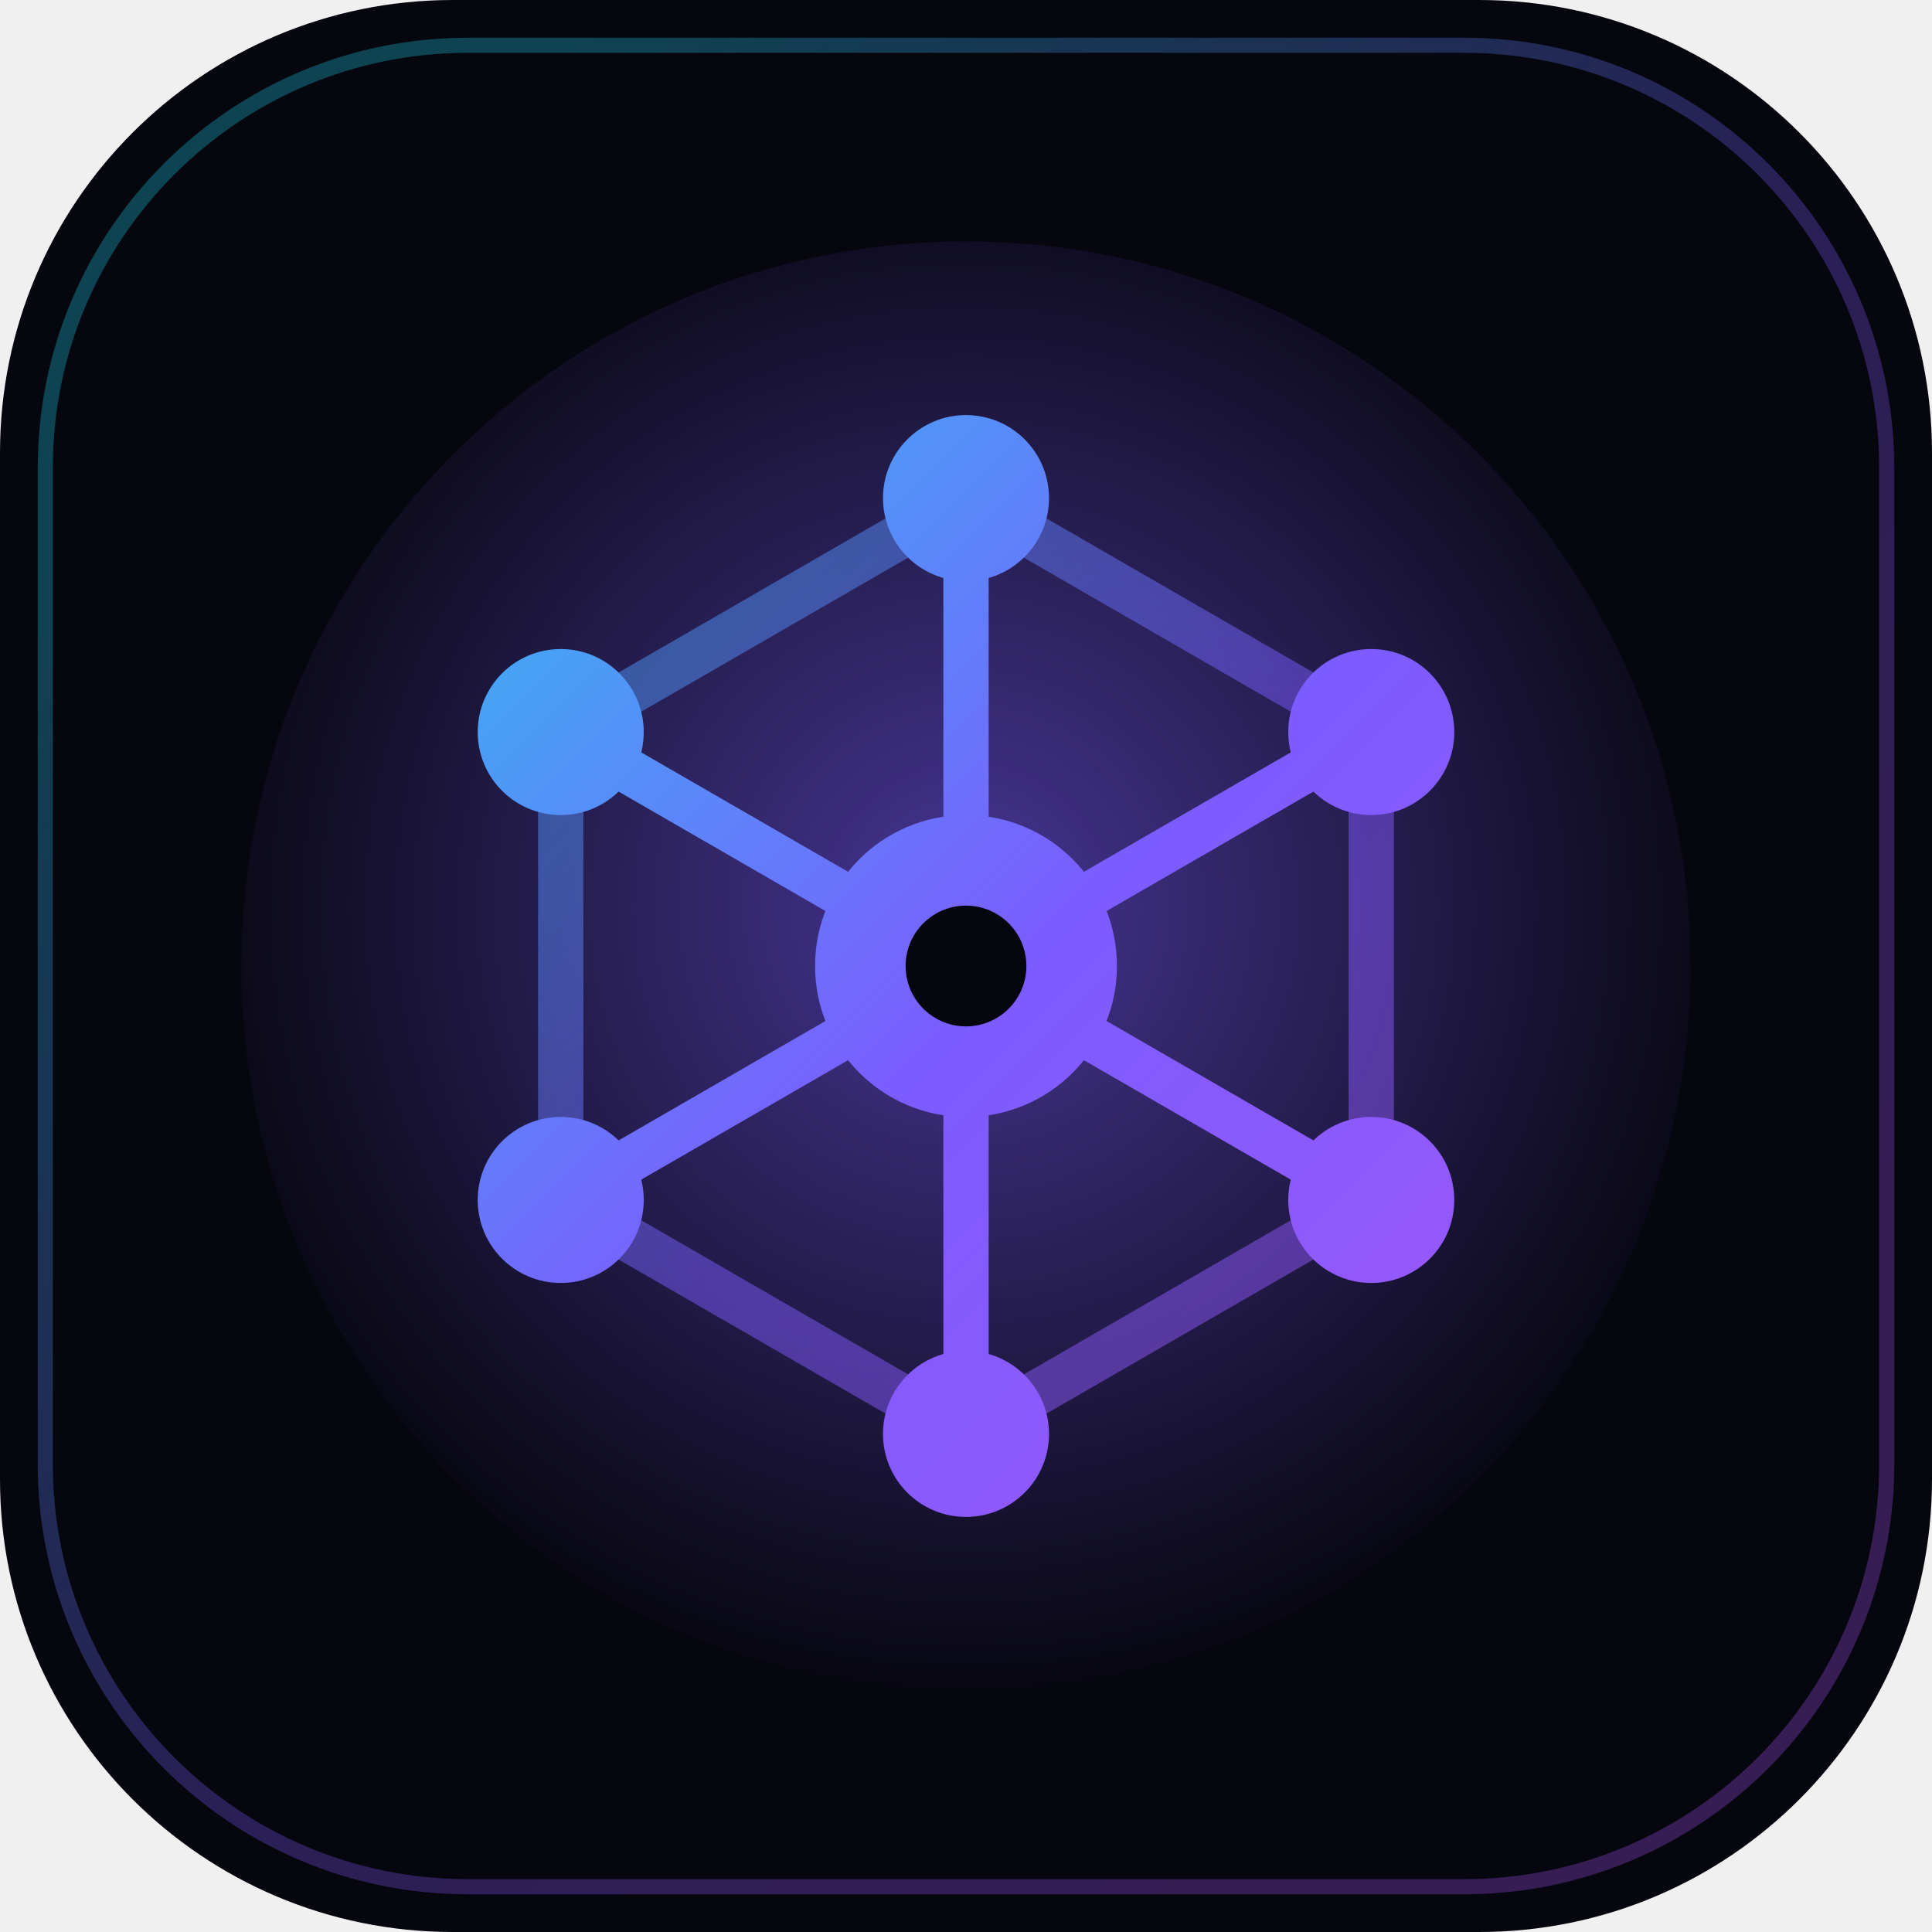
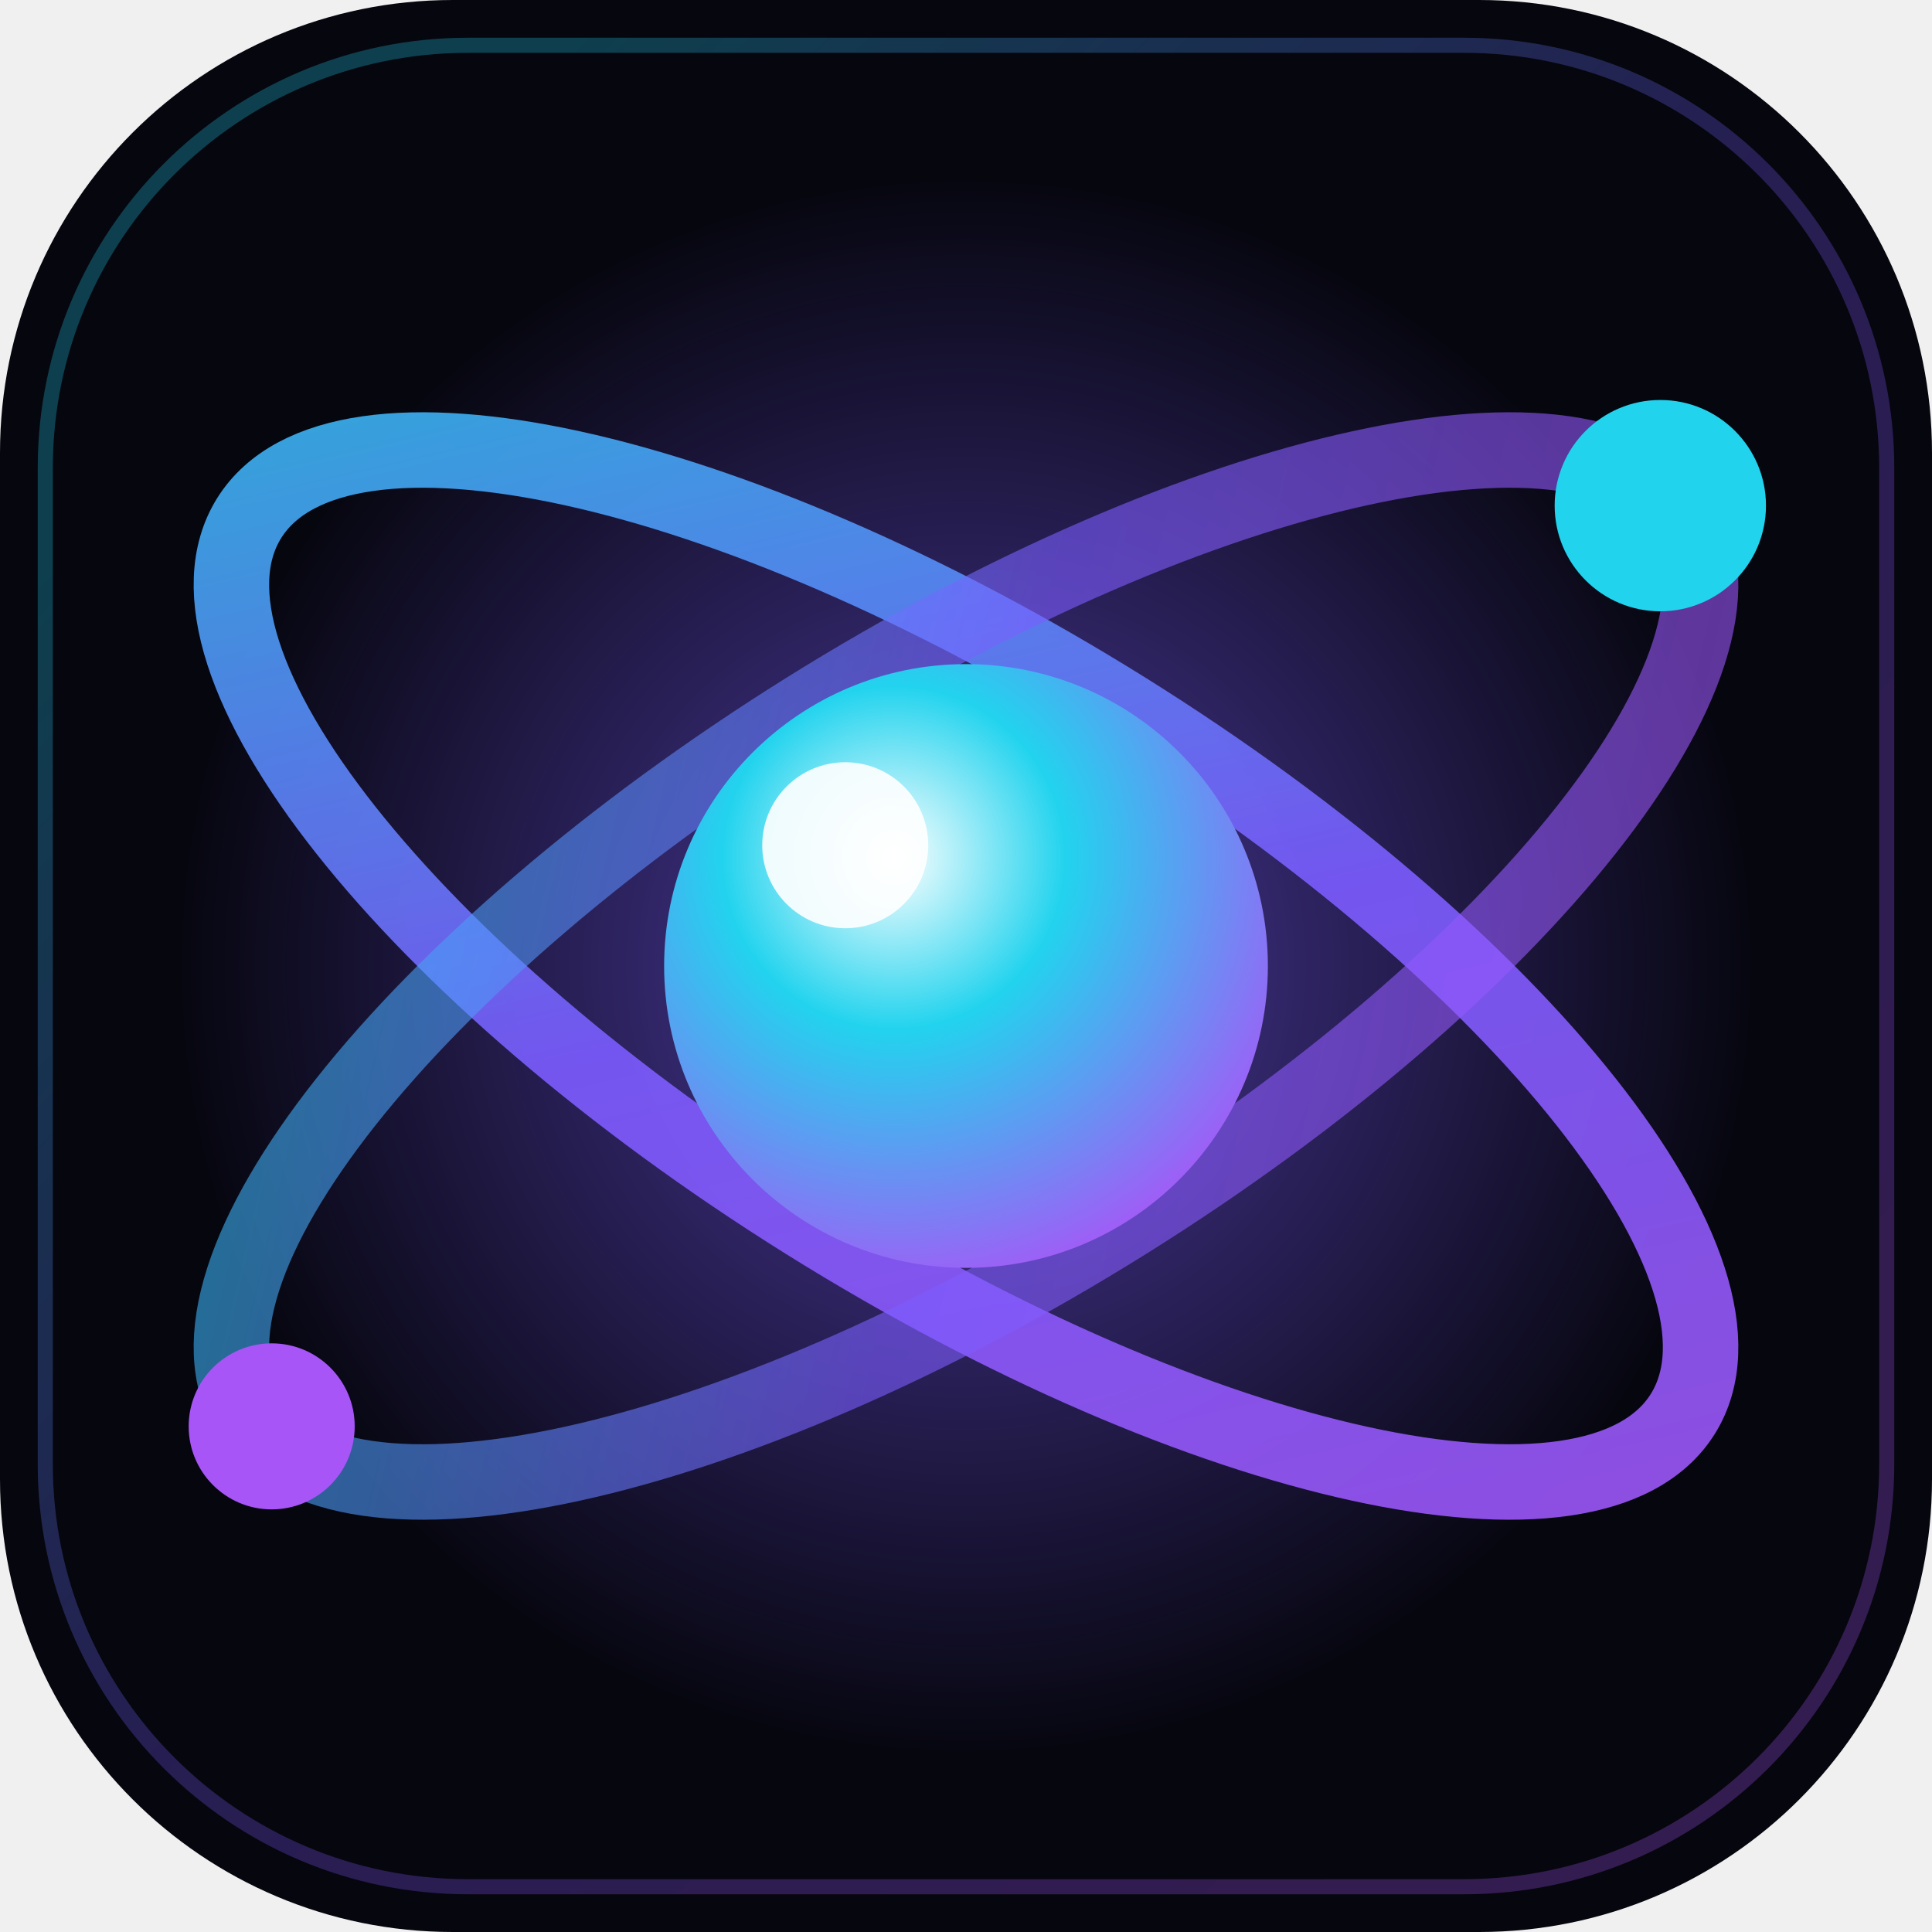
<svg xmlns="http://www.w3.org/2000/svg" viewBox="0 0 256 256">
  <defs>
-     <linearGradient id="g" x1="40" y1="40" x2="216" y2="216" gradientUnits="userSpaceOnUse">
+     <linearGradient id="lg" x1="40" y1="40" x2="216" y2="216" gradientUnits="userSpaceOnUse">
      <stop stop-color="#22D3EE" />
-       <stop offset="0.52" stop-color="#7B5CFF" />
+       <stop offset="0.5" stop-color="#7B5CFF" />
      <stop offset="1" stop-color="#A855F7" />
    </linearGradient>
-     <radialGradient id="glow" cx="50%" cy="46%" r="55%">
-       <stop offset="0%" stop-color="#7B5CFF" stop-opacity="0.55" />
+     <radialGradient id="glow" cx="50%" cy="50%" r="50%">
+       <stop offset="0%" stop-color="#7B5CFF" stop-opacity="0.6" />
      <stop offset="100%" stop-color="#7B5CFF" stop-opacity="0" />
+     </radialGradient>
+     <radialGradient id="core" cx="38%" cy="32%" r="75%">
+       <stop offset="0%" stop-color="#FFFFFF" />
+       <stop offset="38%" stop-color="#22D3EE" />
+       <stop offset="100%" stop-color="#A855F7" />
    </radialGradient>
  </defs>
  <rect width="256" height="256" rx="60" fill="#06060F" />
-   <rect x="6" y="6" width="244" height="244" rx="56" fill="none" stroke="url(#g)" stroke-opacity="0.3" stroke-width="2" />
-   <circle cx="128" cy="128" r="96" fill="url(#glow)" />
-   <g stroke="url(#g)" stroke-width="6" stroke-linecap="round" stroke-linejoin="round" fill="none">
-     <path d="M128 66 L181.7 97 L181.7 159 L128 190 L74.3 159 L74.3 97 Z" stroke-opacity="0.5" />
-     <line x1="128" y1="128" x2="128" y2="66" />
-     <line x1="128" y1="128" x2="181.7" y2="97" />
-     <line x1="128" y1="128" x2="181.7" y2="159" />
-     <line x1="128" y1="128" x2="128" y2="190" />
-     <line x1="128" y1="128" x2="74.3" y2="159" />
-     <line x1="128" y1="128" x2="74.3" y2="97" />
+   <rect x="6" y="6" width="244" height="244" rx="56" fill="none" stroke="url(#lg)" stroke-opacity="0.28" stroke-width="2" />
+   <circle cx="128" cy="128" r="104" fill="url(#glow)" />
+   <g stroke="url(#lg)" fill="none" stroke-width="10">
+     <ellipse cx="128" cy="128" rx="112" ry="40" transform="rotate(32 128 128)" opacity="0.9" />
+     <ellipse cx="128" cy="128" rx="112" ry="40" transform="rotate(-32 128 128)" opacity="0.6" />
  </g>
-   <g fill="url(#g)">
-     <circle cx="128" cy="66" r="11" />
-     <circle cx="181.7" cy="97" r="11" />
-     <circle cx="181.7" cy="159" r="11" />
-     <circle cx="128" cy="190" r="11" />
-     <circle cx="74.3" cy="159" r="11" />
-     <circle cx="74.3" cy="97" r="11" />
-     <circle cx="128" cy="128" r="20" />
-   </g>
-   <circle cx="128" cy="128" r="8" fill="#06060F" />
+   <circle cx="128" cy="128" r="40" fill="url(#core)" />
+   <circle cx="112" cy="112" r="11" fill="#FFFFFF" opacity="0.9" />
+   <circle cx="220" cy="67" r="14" fill="#22D3EE" />
+   <circle cx="36" cy="189" r="11" fill="#A855F7" />
</svg>
